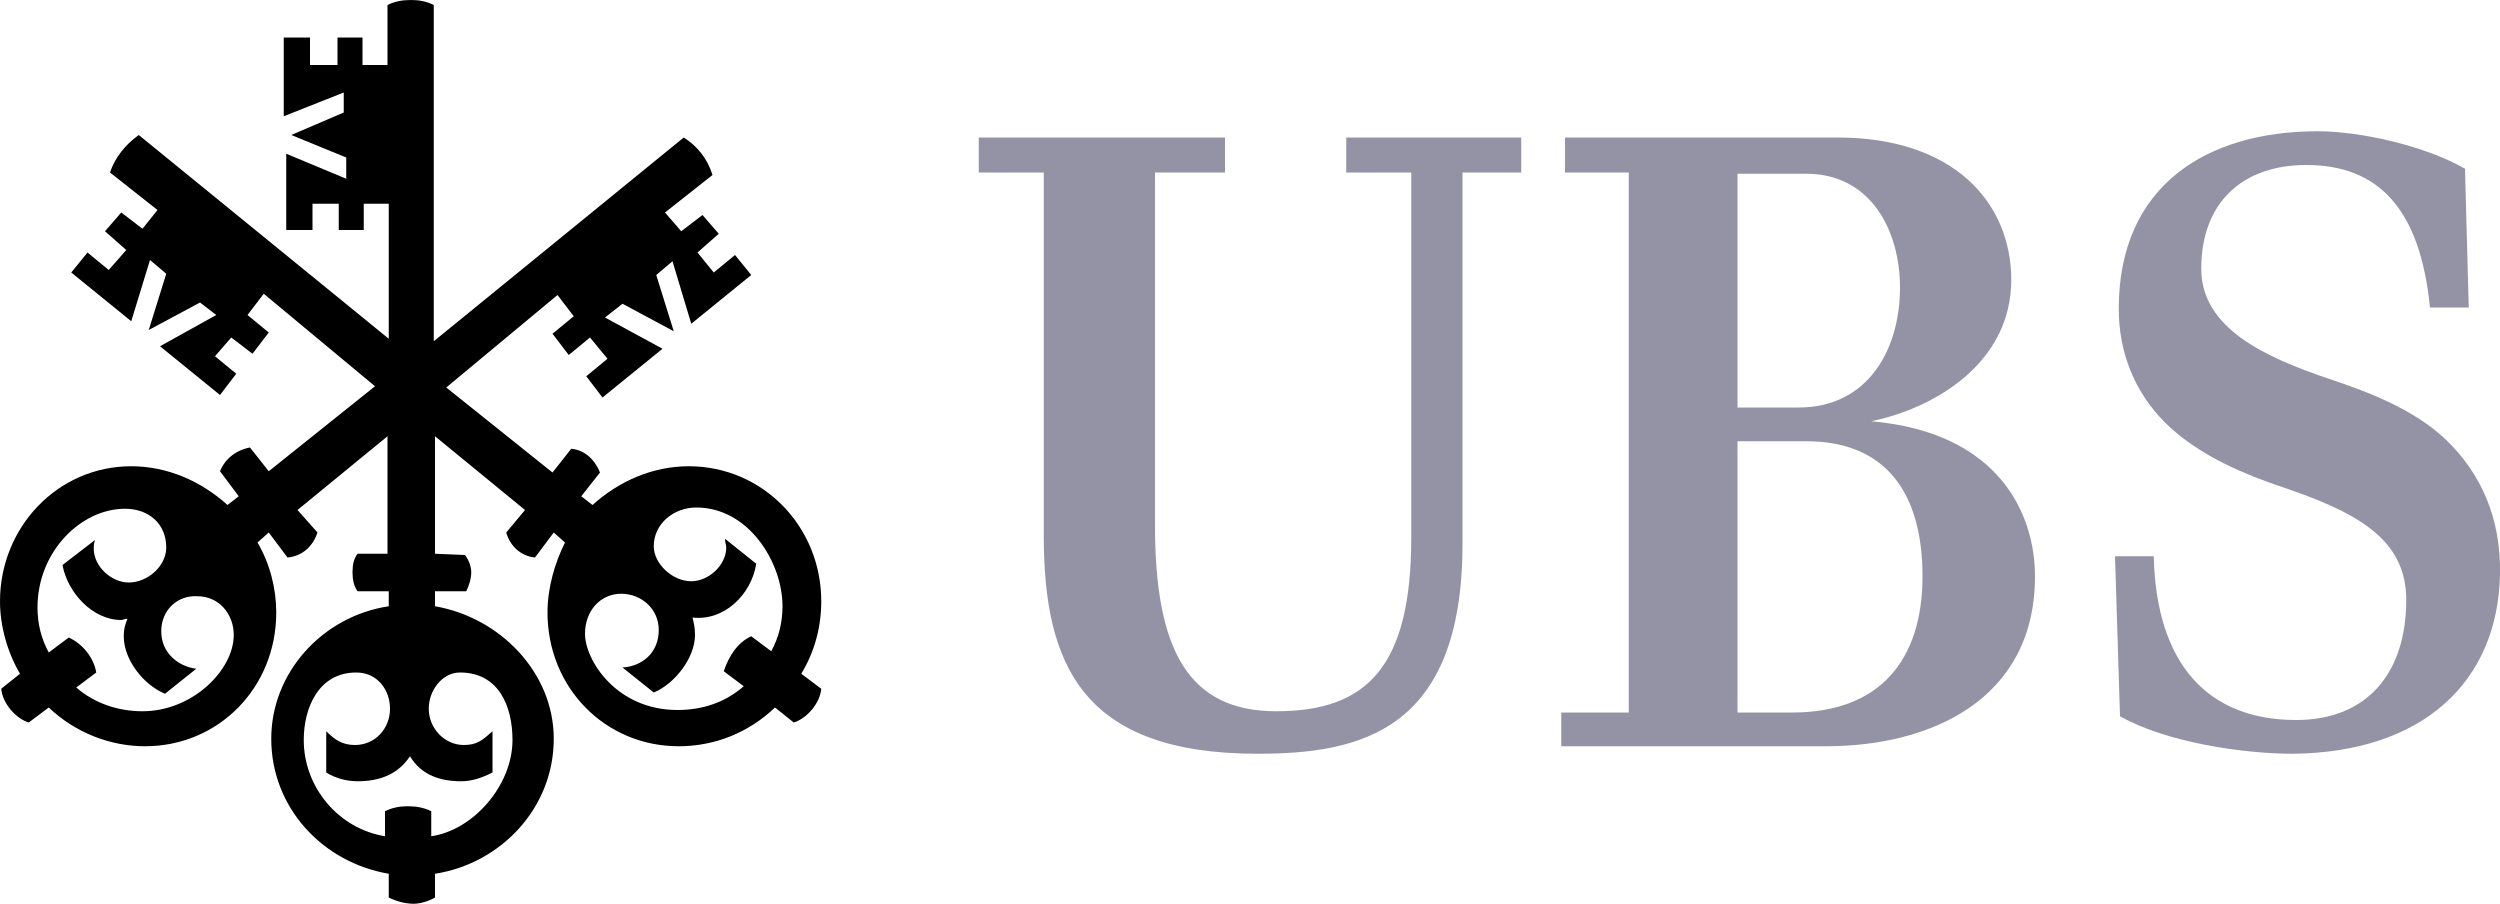
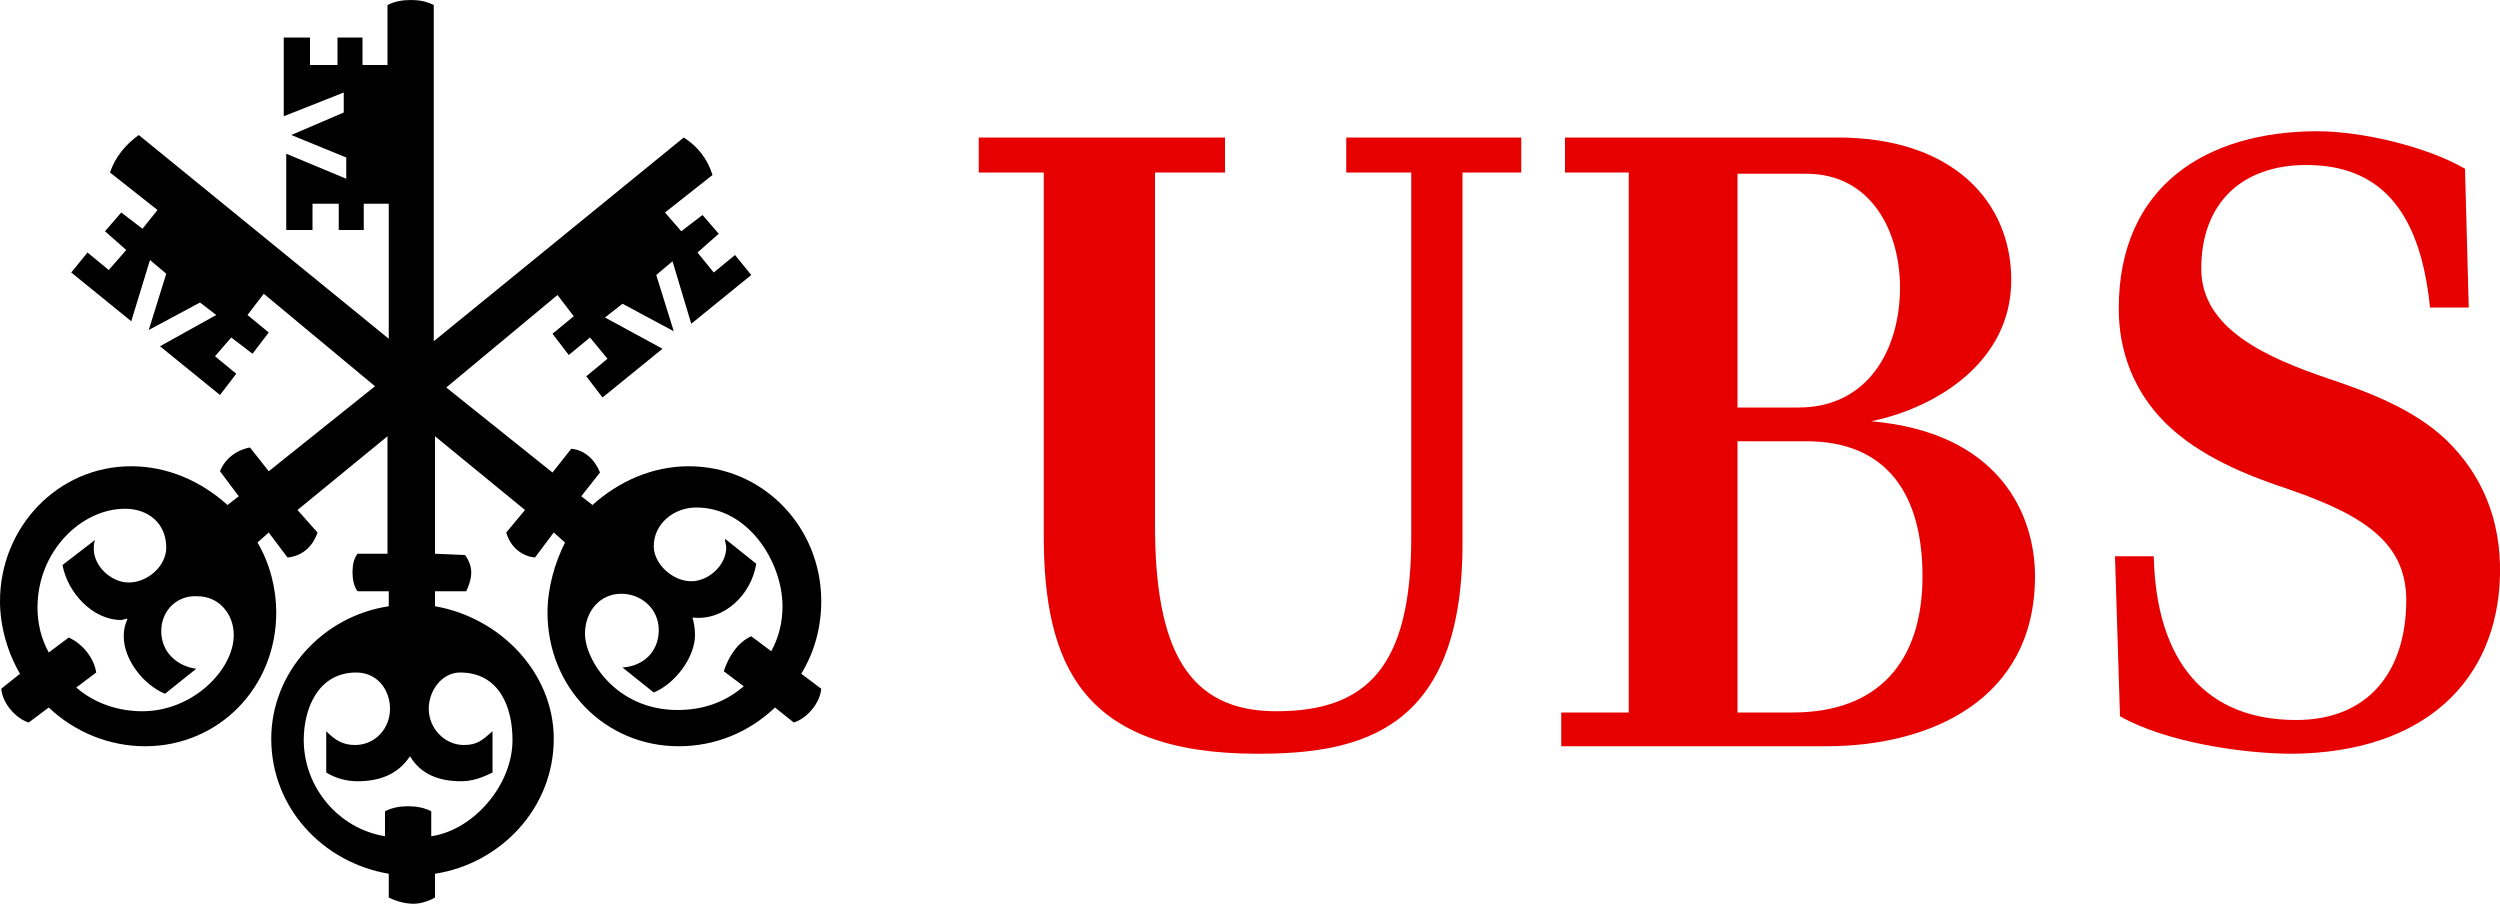
<svg xmlns="http://www.w3.org/2000/svg" version="1.1" id="Ebene_2" x="0px" y="0px" viewBox="0 0 200 72.3" style="enable-background:new 0 0 200 72.3;" xml:space="preserve">
-   <style type="text/css">
- 	.st0{opacity:0.5;fill:#29284C;}
- </style>
-   <path class="st0" d="M117,43.5c0,15-8.2,16.8-16.4,16.8c-14.1,0-17.1-7.2-17.1-17.5v-29h-5.2V11H98v2.8h-5.6V42  c0,9.9,2.6,14.9,9.7,14.9c7.3,0,10.8-3.6,10.8-13.9V13.8h-5.2V11h14v2.8H117V43.5z M130.3,57V13.8h-5.1V11H147  c9.3,0,13.9,5.2,13.9,11.4c0,6.5-5.9,10.2-11.2,11.3c10.3,0.9,13.1,7.5,13.1,12.4c0,9.9-8.4,13.6-16.7,13.6h-21.2V57H130.3z M152,23  c0-4.5-2.3-9.1-7.5-9.1H139v18.7h4.9C149.4,32.6,152,28,152,23z M153.8,46.1c0-6.5-2.8-10.8-9.3-10.8H139V57h4.4  C150.3,57,153.8,52.9,153.8,46.1z M184.5,13.2c-5.1,0-8.4,3-8.4,8.3c0,4.8,5.2,7.1,10.2,8.8c3,1,6.8,2.4,9.4,4.9  c2.8,2.7,4.4,6.3,4.3,10.8c-0.2,8.5-6.1,14.2-16.6,14.3c-3.9,0-10.1-0.9-13.8-3l-0.4-12.8h3.1c0.2,8.6,4.3,13.1,11.4,13.1  c5.7,0,8.8-3.8,8.8-9.6c0-5-4.1-7.1-10.4-9.2c-2-0.7-6.1-2.2-8.9-5c-2.5-2.5-3.7-5.7-3.7-9.1c0-9.9,7.1-14.2,15.9-14.2  c3.5,0,8.7,1.2,11.8,3l0.3,11.1h-3.1C193.6,16.6,190.2,13.2,184.5,13.2z" />
+   <path style="fill:#E60000;" d="M117,43.5c0,15-8.2,16.8-16.4,16.8c-14.1,0-17.1-7.2-17.1-17.5v-29h-5.2V11H98v2.8h-5.6V42  c0,9.9,2.6,14.9,9.7,14.9c7.3,0,10.8-3.6,10.8-13.9V13.8h-5.2V11h14v2.8H117V43.5z M130.3,57V13.8h-5.1V11H147  c9.3,0,13.9,5.2,13.9,11.4c0,6.5-5.9,10.2-11.2,11.3c10.3,0.9,13.1,7.5,13.1,12.4c0,9.9-8.4,13.6-16.7,13.6h-21.2V57H130.3z M152,23  c0-4.5-2.3-9.1-7.5-9.1H139v18.7h4.9C149.4,32.6,152,28,152,23z M153.8,46.1c0-6.5-2.8-10.8-9.3-10.8H139V57h4.4  C150.3,57,153.8,52.9,153.8,46.1z M184.5,13.2c-5.1,0-8.4,3-8.4,8.3c0,4.8,5.2,7.1,10.2,8.8c3,1,6.8,2.4,9.4,4.9  c2.8,2.7,4.4,6.3,4.3,10.8c-0.2,8.5-6.1,14.2-16.6,14.3c-3.9,0-10.1-0.9-13.8-3l-0.4-12.8h3.1c0.2,8.6,4.3,13.1,11.4,13.1  c5.7,0,8.8-3.8,8.8-9.6c0-5-4.1-7.1-10.4-9.2c-2-0.7-6.1-2.2-8.9-5c-2.5-2.5-3.7-5.7-3.7-9.1c0-9.9,7.1-14.2,15.9-14.2  c3.5,0,8.7,1.2,11.8,3l0.3,11.1h-3.1C193.6,16.6,190.2,13.2,184.5,13.2z" />
  <path d="M53.8,20.9L52.5,22l1.4,4.5l-4.1-2.2l-1.4,1.1l4.6,2.5l-4.8,3.9l-1.3-1.7l1.7-1.4L47.2,27l-1.7,1.4l-1.3-1.7l1.7-1.4  l-1.3-1.7l-8.9,7.4l8.5,6.8l1.5-1.9c1.1,0.1,1.9,0.9,2.3,1.9l-1.5,1.9l0.9,0.7c2.1-1.9,4.8-3.1,7.7-3.1c5.9,0,10.6,4.8,10.6,10.8  c0,2-0.5,4-1.6,5.8l1.6,1.2c-0.1,1.2-1.2,2.4-2.2,2.7l-1.5-1.2c-2.1,2-4.8,3.1-7.7,3.1c-5.9,0-10.5-4.7-10.5-10.7c0-2,0.6-4,1.4-5.6  l-0.9-0.8l-1.5,2c-1.1-0.1-2-0.9-2.3-2l1.5-1.8l-7.2-5.9v9.4l2.4,0.1c0.3,0.4,0.5,0.9,0.5,1.4c0,0.5-0.2,1.1-0.4,1.5h-2.5v1.2  c5.2,0.9,9.5,5.3,9.5,10.6c0,5.6-4.3,10-9.5,10.8v1.9c-0.5,0.3-1.2,0.5-1.7,0.5c-0.7,0-1.4-0.2-2-0.5v-1.9  c-5.3-0.9-9.4-5.3-9.4-10.8c0-5.3,4.1-9.8,9.4-10.6v-1.2h-2.5c-0.3-0.4-0.4-1-0.4-1.5c0-0.6,0.1-1.1,0.4-1.5H31v-9.4l-7.2,5.9  l1.6,1.8c-0.4,1.2-1.3,1.9-2.4,2l-1.5-2l-0.9,0.8c1,1.7,1.5,3.7,1.5,5.6c0,6-4.6,10.7-10.5,10.7c-2.8,0-5.6-1.1-7.7-3.1l-1.6,1.2  c-1-0.3-2.1-1.5-2.2-2.7l1.5-1.2C0.6,52.2,0,50.1,0,48.1c0-5.9,4.6-10.8,10.5-10.8c2.9,0,5.6,1.2,7.7,3.1l0.9-0.7l-1.5-2  c0.4-1,1.3-1.7,2.4-1.9l1.5,1.9l8.5-6.8l-8.9-7.4l-1.3,1.7l1.7,1.4l-1.3,1.7L18.5,27l-1.3,1.5l1.7,1.4l-1.3,1.7l-4.8-3.9l4.5-2.5  L16,24.2l-4.1,2.2l1.4-4.5l-1.3-1.1l-1.5,4.9l-4.8-3.9l1.3-1.6l1.7,1.4l1.4-1.6l-1.7-1.5l1.3-1.5l1.7,1.3l1.2-1.5l-3.8-3  c0.4-1.2,1.2-2.2,2.3-3l20,16.3V16.3h-2v2.1h-2v-2.1h-2.1v2.1h-2.1v-6.1l4.8,2v-1.7l-4.4-1.8L27.5,9V7.4l-4.8,1.9V3h2.1v2.2H27V3h2  v2.2h2V0.4C31.6,0.1,32.2,0,32.9,0c0.6,0,1.2,0.1,1.8,0.4v26.9l20-16.3c1.1,0.7,1.9,1.7,2.3,3l-3.8,3l1.3,1.5l1.7-1.3l1.3,1.5  l-1.7,1.5l1.3,1.6l1.7-1.4l1.3,1.6l-4.8,3.9L53.8,20.9z M12.9,50.5c0,1.7,1.3,2.8,2.8,3l-2.5,2c-1.7-0.7-3.3-2.7-3.3-4.6  c0-0.6,0.1-0.9,0.3-1.4c-0.2,0-0.4,0.1-0.5,0.1c-2.3,0-4.3-2.2-4.7-4.4l2.6-2c-0.1,0.3-0.1,0.5-0.1,0.7c0,1.4,1.4,2.7,2.8,2.7  c1.5,0,3-1.3,3-2.8c0-1.9-1.4-3.1-3.3-3.1c-3.5,0-7,3.4-7,7.9c0,1.3,0.3,2.5,0.9,3.6l1.6-1.2c1.1,0.5,2,1.6,2.2,2.8l-1.6,1.2  c1.5,1.3,3.4,1.9,5.3,1.9c4,0,7.3-3.3,7.3-6.1c0-1.7-1.2-3.1-2.9-3.1C14.2,47.6,12.9,48.8,12.9,50.5z M34.3,56.7  c0,1.6,1.3,2.9,2.8,2.9c1.1,0,1.5-0.4,2.3-1.1v3.3c-0.8,0.4-1.6,0.7-2.5,0.7c-1.7,0-3.2-0.5-4.1-2c-1,1.5-2.5,2-4.2,2  c-0.8,0-1.7-0.2-2.5-0.7v-3.3c0.7,0.7,1.3,1.1,2.3,1.1c1.6,0,2.8-1.3,2.8-2.9c0-1.5-1-2.9-2.7-2.9c-3,0-4.2,2.8-4.2,5.4  c0,3.8,2.8,7.1,6.5,7.7v-2c0.6-0.3,1.2-0.4,1.8-0.4c0.7,0,1.3,0.1,1.9,0.4v2c3.4-0.5,6.5-4.1,6.5-7.7c0-2.7-1.1-5.4-4.2-5.4  C35.4,53.8,34.3,55.2,34.3,56.7z M52.3,43.7c0,1.4,1.5,2.8,3,2.8c1.4,0,2.8-1.3,2.8-2.7c0-0.2-0.1-0.4-0.1-0.7l2.5,2  c-0.4,2.5-2.6,4.6-5.1,4.3c0.1,0.4,0.2,0.8,0.2,1.4c0,1.8-1.6,3.9-3.3,4.6l-2.5-2c1.6-0.1,2.9-1.2,2.9-3c0-1.7-1.4-2.9-3-2.9  c-1.7,0-2.9,1.4-2.9,3.2c0,2.1,2.5,6.1,7.4,6.1c2,0,3.8-0.6,5.3-1.9l-1.6-1.2c0.4-1.2,1.1-2.3,2.2-2.8l1.6,1.2  c0.6-1.1,0.9-2.3,0.9-3.6c0-3.5-2.7-7.9-6.9-7.9C53.9,40.6,52.3,41.9,52.3,43.7z" />
</svg>
